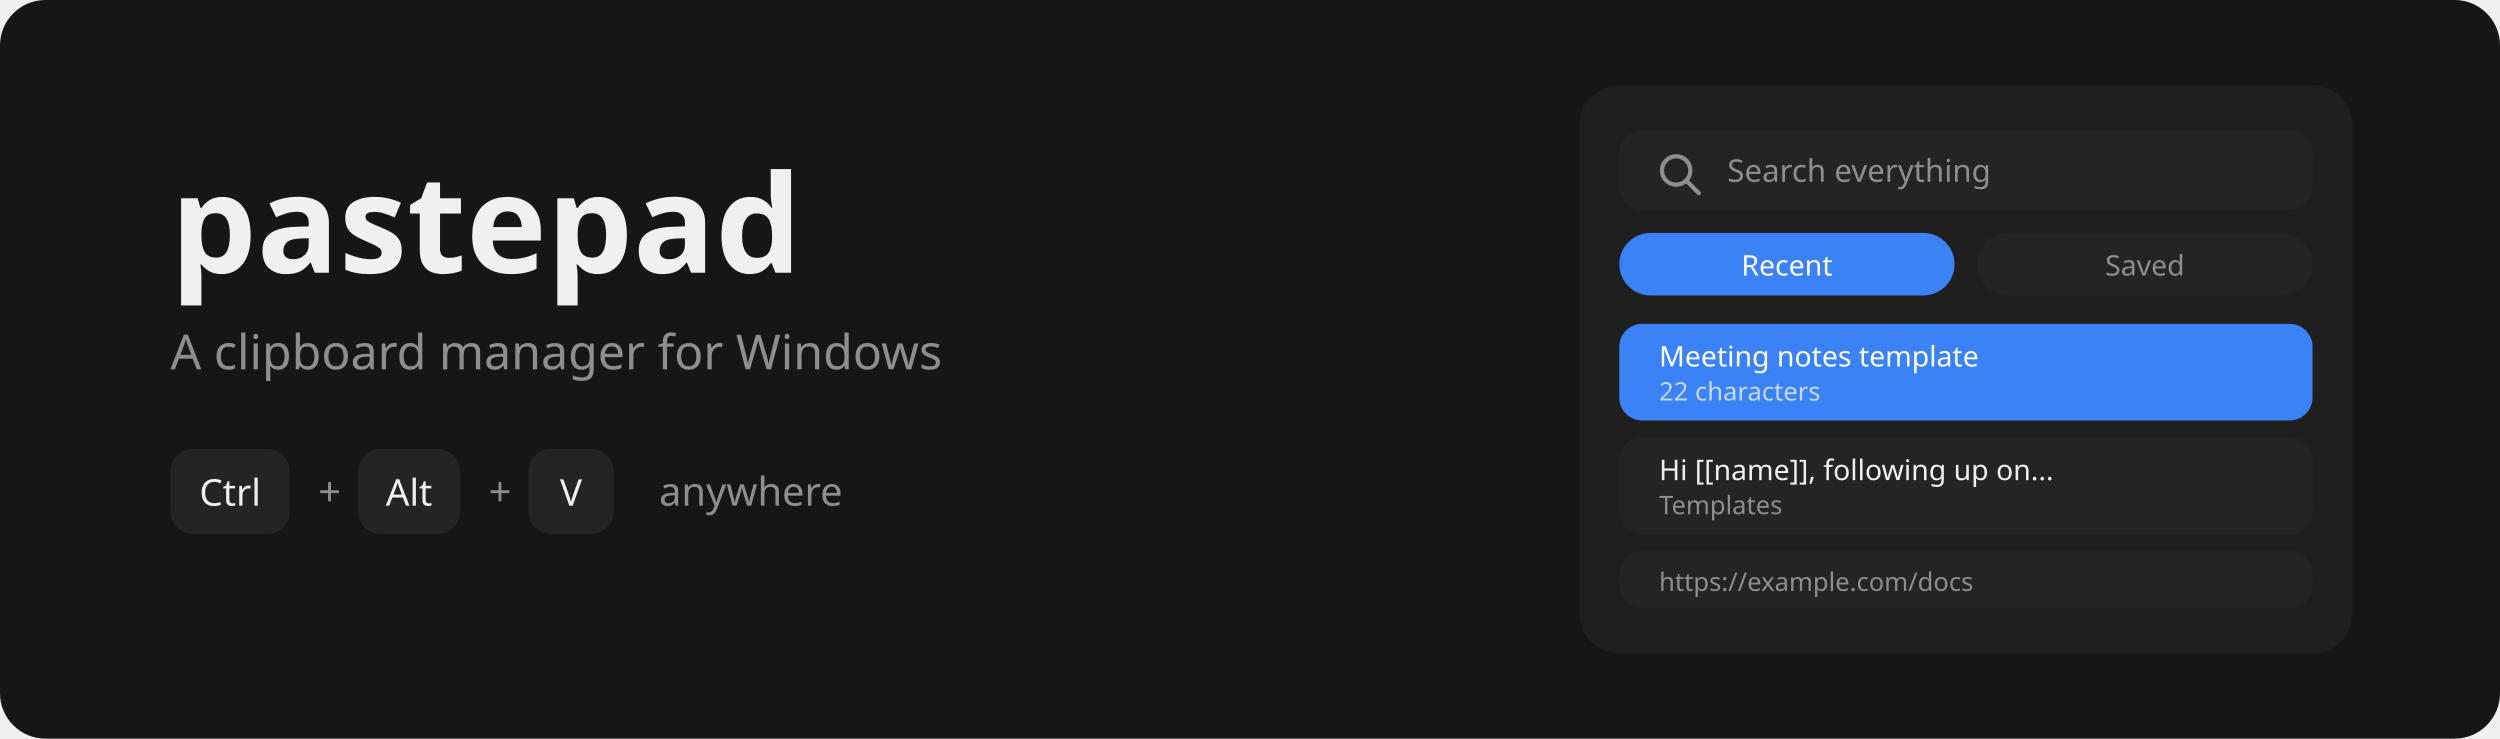
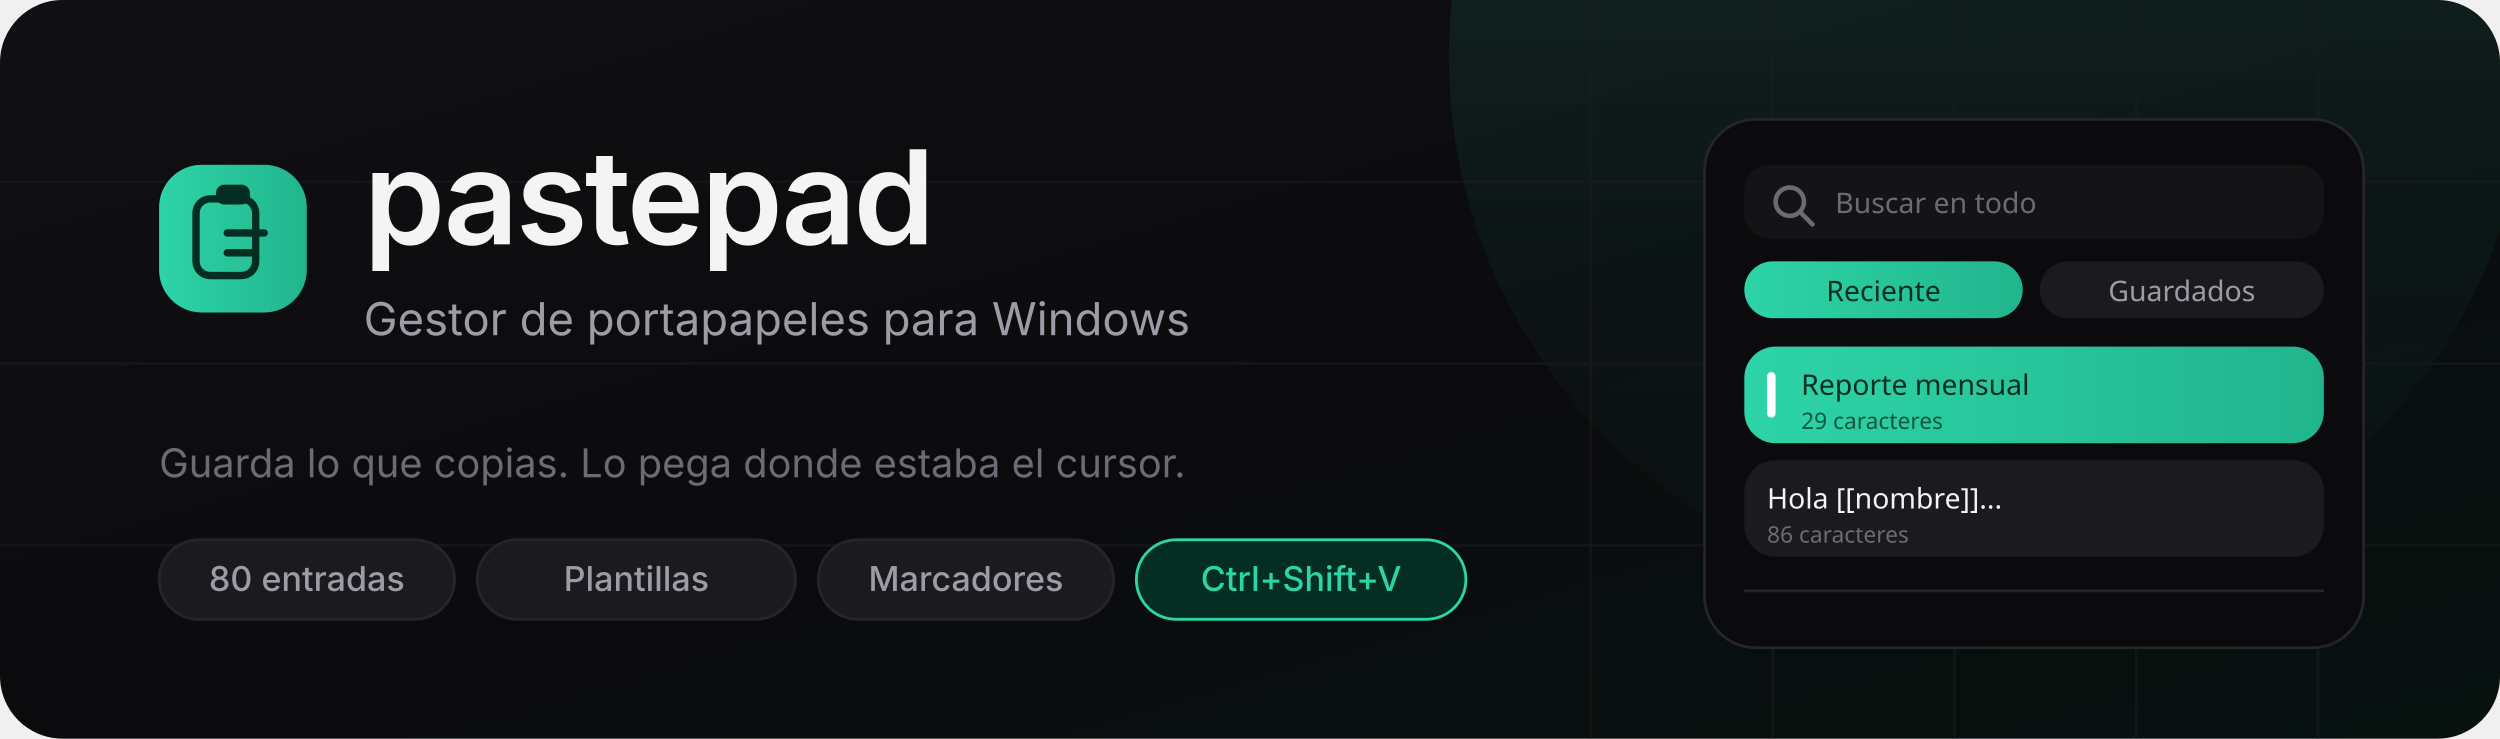
- <svg xmlns="http://www.w3.org/2000/svg" viewBox="0 0 880 260" width="880" height="260" role="img" aria-label="pastepad, a clipboard manager for Windows">
-   <style>
-   .bg{fill:#161616}.card{fill:#242424}.panel{fill:#1f1f1f}
-   .t{fill:#f0f0f0}.dim{fill:#8e8e8e}.on{fill:#fff}
-   .ac{fill:#3b82f6}.line{stroke:#2e2e2e;stroke-width:1;fill:none}
-   text{font-family:'Segoe UI',system-ui,-apple-system,sans-serif}
-   @media (prefers-color-scheme: light){
-     .bg{fill:#f7f7f5}.card{fill:#efefec}.panel{fill:#fff}
-     .t{fill:#1c1c1c}.dim{fill:#6e6e6b}
-     .line{stroke:#dcdcd8}
-   }
- </style>
-   <rect class="bg" width="880" height="260" rx="16" />
-   <text class="t" x="60" y="96" font-size="48" font-weight="600">pastepad</text>
-   <text class="dim" x="60" y="130" font-size="17">A clipboard manager for Windows</text>
-   <g transform="translate(60,158)">
-     <rect class="card" width="42" height="30" rx="8" />
-     <text class="t" x="21" y="20" font-size="13" text-anchor="middle">Ctrl</text>
-     <text class="dim" x="52" y="20" font-size="14">+</text>
-     <rect class="card" x="66" width="36" height="30" rx="8" />
-     <text class="t" x="84" y="20" font-size="13" text-anchor="middle">Alt</text>
-     <text class="dim" x="112" y="20" font-size="14">+</text>
-     <rect class="card" x="126" width="30" height="30" rx="8" />
-     <text class="t" x="141" y="20" font-size="13" text-anchor="middle">V</text>
-     <text class="dim" x="172" y="20" font-size="14">anywhere</text>
-   </g>
-   <g transform="translate(556,30)">
-     <rect class="panel" width="272" height="200" rx="14" />
-     <rect class="card" x="14" y="16" width="244" height="28" rx="8" />
-     <circle cx="34" cy="30" r="5" fill="none" stroke="#8e8e8e" stroke-width="1.5" />
-     <line x1="38" y1="34" x2="42" y2="38" stroke="#8e8e8e" stroke-width="1.5" stroke-linecap="round" />
-     <text class="dim" x="52" y="34" font-size="11">Search everything</text>
-     <rect class="ac" x="14" y="52" width="118" height="22" rx="11" />
-     <text class="on" x="73" y="67" font-size="10" text-anchor="middle">Recent</text>
-     <rect class="card" x="140" y="52" width="118" height="22" rx="11" />
-     <text class="dim" x="199" y="67" font-size="10" text-anchor="middle">Saved</text>
-     <rect class="ac" x="14" y="84" width="244" height="34" rx="8" />
-     <text class="on" x="28" y="99" font-size="10">Meeting notes template</text>
-     <text class="on" x="28" y="111" font-size="9" opacity=".7">22 characters</text>
-     <rect class="card" x="14" y="124" width="244" height="34" rx="8" />
-     <text class="t" x="28" y="139" font-size="10">Hi [[name]], following up on...</text>
-     <text class="dim" x="28" y="151" font-size="9">Templates</text>
-     <rect class="card" x="14" y="164" width="244" height="20" rx="8" />
-     <text class="dim" x="28" y="178" font-size="9">https://example.com/docs</text>
+ <svg xmlns="http://www.w3.org/2000/svg" viewBox="0 0 880 260" width="880" height="260" role="img" aria-label="pastepad - gestor de portapapeles para Windows">
+   <defs>
+     <linearGradient id="fondo" x1="0" y1="0" x2="1" y2="1">
+       <stop offset="0%" stop-color="#101014" />
+       <stop offset="55%" stop-color="#0B0B0D" />
+       <stop offset="100%" stop-color="#07120F" />
+     </linearGradient>
+     <linearGradient id="menta" x1="0" y1="0" x2="1" y2="0">
+       <stop offset="0%" stop-color="#2DD4A7" />
+       <stop offset="100%" stop-color="#22B58D" />
+     </linearGradient>
+     <linearGradient id="brillo" x1="0" y1="0" x2="0" y2="1">
+       <stop offset="0%" stop-color="#2DD4A7" stop-opacity="0.16" />
+       <stop offset="100%" stop-color="#2DD4A7" stop-opacity="0" />
+     </linearGradient>
+     <clipPath id="marco">
+       <rect x="0" y="0" width="880" height="260" rx="22" />
+     </clipPath>
+   </defs>
+   <g clip-path="url(#marco)">
+     <rect width="880" height="260" fill="url(#fondo)" />
+     <circle cx="700" cy="20" r="190" fill="url(#brillo)" />
+     <g stroke="#1B1B1F" stroke-width="1" opacity="0.55">
+       <path d="M0 64h880M0 128h880M0 192h880" />
+       <path d="M560 0v260M624 0v260M688 0v260M752 0v260M816 0v260" />
+     </g>
+     <g transform="translate(56,58)">
+       <rect x="0" y="0" width="52" height="52" rx="15" fill="url(#menta)" />
+       <rect x="13" y="12" width="21" height="27" rx="5" fill="none" stroke="#052E23" stroke-width="2.6" />
+       <rect x="20" y="7" width="12" height="7" rx="3" fill="#052E23" />
+       <path d="M24 24h13M24 31h9" stroke="#052E23" stroke-width="2.6" stroke-linecap="round" />
+     </g>
+     <text x="128" y="86" font-family="Segoe UI, Inter, system-ui, sans-serif" font-size="46" font-weight="600" fill="#F4F4F5" letter-spacing="-1">pastepad</text>
+     <text x="128" y="118" font-family="Segoe UI, Inter, system-ui, sans-serif" font-size="16" font-weight="400" fill="#9C9CA6">Gestor de portapapeles para Windows</text>
+     <text x="56" y="168" font-family="Segoe UI, Inter, system-ui, sans-serif" font-size="14" fill="#6B6B75">Guarda lo que copias. Lo pega donde estaba el cursor.</text>
+     <g font-family="Segoe UI, Inter, system-ui, sans-serif" font-size="12" font-weight="500">
+       <rect x="56" y="190" width="104" height="28" rx="14" fill="#1B1B1F" stroke="#242429" />
+       <text x="108" y="208" fill="#9C9CA6" text-anchor="middle">80 entradas</text>
+       <rect x="168" y="190" width="112" height="28" rx="14" fill="#1B1B1F" stroke="#242429" />
+       <text x="224" y="208" fill="#9C9CA6" text-anchor="middle">Plantillas</text>
+       <rect x="288" y="190" width="104" height="28" rx="14" fill="#1B1B1F" stroke="#242429" />
+       <text x="340" y="208" fill="#9C9CA6" text-anchor="middle">Marcadores</text>
+       <rect x="400" y="190" width="116" height="28" rx="14" fill="#052E23" stroke="#2DD4A7" />
+       <text x="458" y="208" fill="#2DD4A7" text-anchor="middle">Ctrl+Shift+V</text>
+     </g>
+     <g transform="translate(600,42)">
+       <rect x="0" y="0" width="232" height="186" rx="18" fill="#0B0B0D" stroke="#242429" />
+       <rect x="14" y="16" width="204" height="26" rx="9" fill="#141417" />
+       <circle cx="30" cy="29" r="5" fill="none" stroke="#6B6B75" stroke-width="1.6" />
+       <path d="M34 33l4 4" stroke="#6B6B75" stroke-width="1.6" stroke-linecap="round" />
+       <text x="46" y="33" font-family="Segoe UI, sans-serif" font-size="10" fill="#6B6B75">Buscar en todo</text>
+       <rect x="14" y="50" width="98" height="20" rx="10" fill="url(#menta)" />
+       <text x="63" y="64" font-family="Segoe UI, sans-serif" font-size="10" font-weight="500" fill="#052E23" text-anchor="middle">Reciente</text>
+       <rect x="118" y="50" width="100" height="20" rx="10" fill="#1B1B1F" />
+       <text x="168" y="64" font-family="Segoe UI, sans-serif" font-size="10" fill="#9C9CA6" text-anchor="middle">Guardados</text>
+       <rect x="14" y="80" width="204" height="34" rx="11" fill="url(#menta)" />
+       <rect x="22" y="89" width="3" height="16" rx="1.5" fill="#FFFFFF" />
+       <text x="34" y="97" font-family="Segoe UI, sans-serif" font-size="10" font-weight="500" fill="#052E23">Reporte mensual</text>
+       <text x="34" y="109" font-family="Segoe UI, sans-serif" font-size="8" fill="#052E23" opacity="0.75">29 caracteres</text>
+       <rect x="14" y="120" width="204" height="34" rx="11" fill="#1B1B1F" />
+       <text x="22" y="137" font-family="Segoe UI, sans-serif" font-size="10" fill="#F4F4F5">Hola [[nombre]]...</text>
+       <text x="22" y="149" font-family="Segoe UI, sans-serif" font-size="8" fill="#6B6B75">86 caracteres</text>
+       <line x1="14" y1="166" x2="218" y2="166" stroke="#242429" />
+       <rect x="160" y="172" width="58" height="0.1" fill="none" />
+     </g>
  </g>
</svg>
